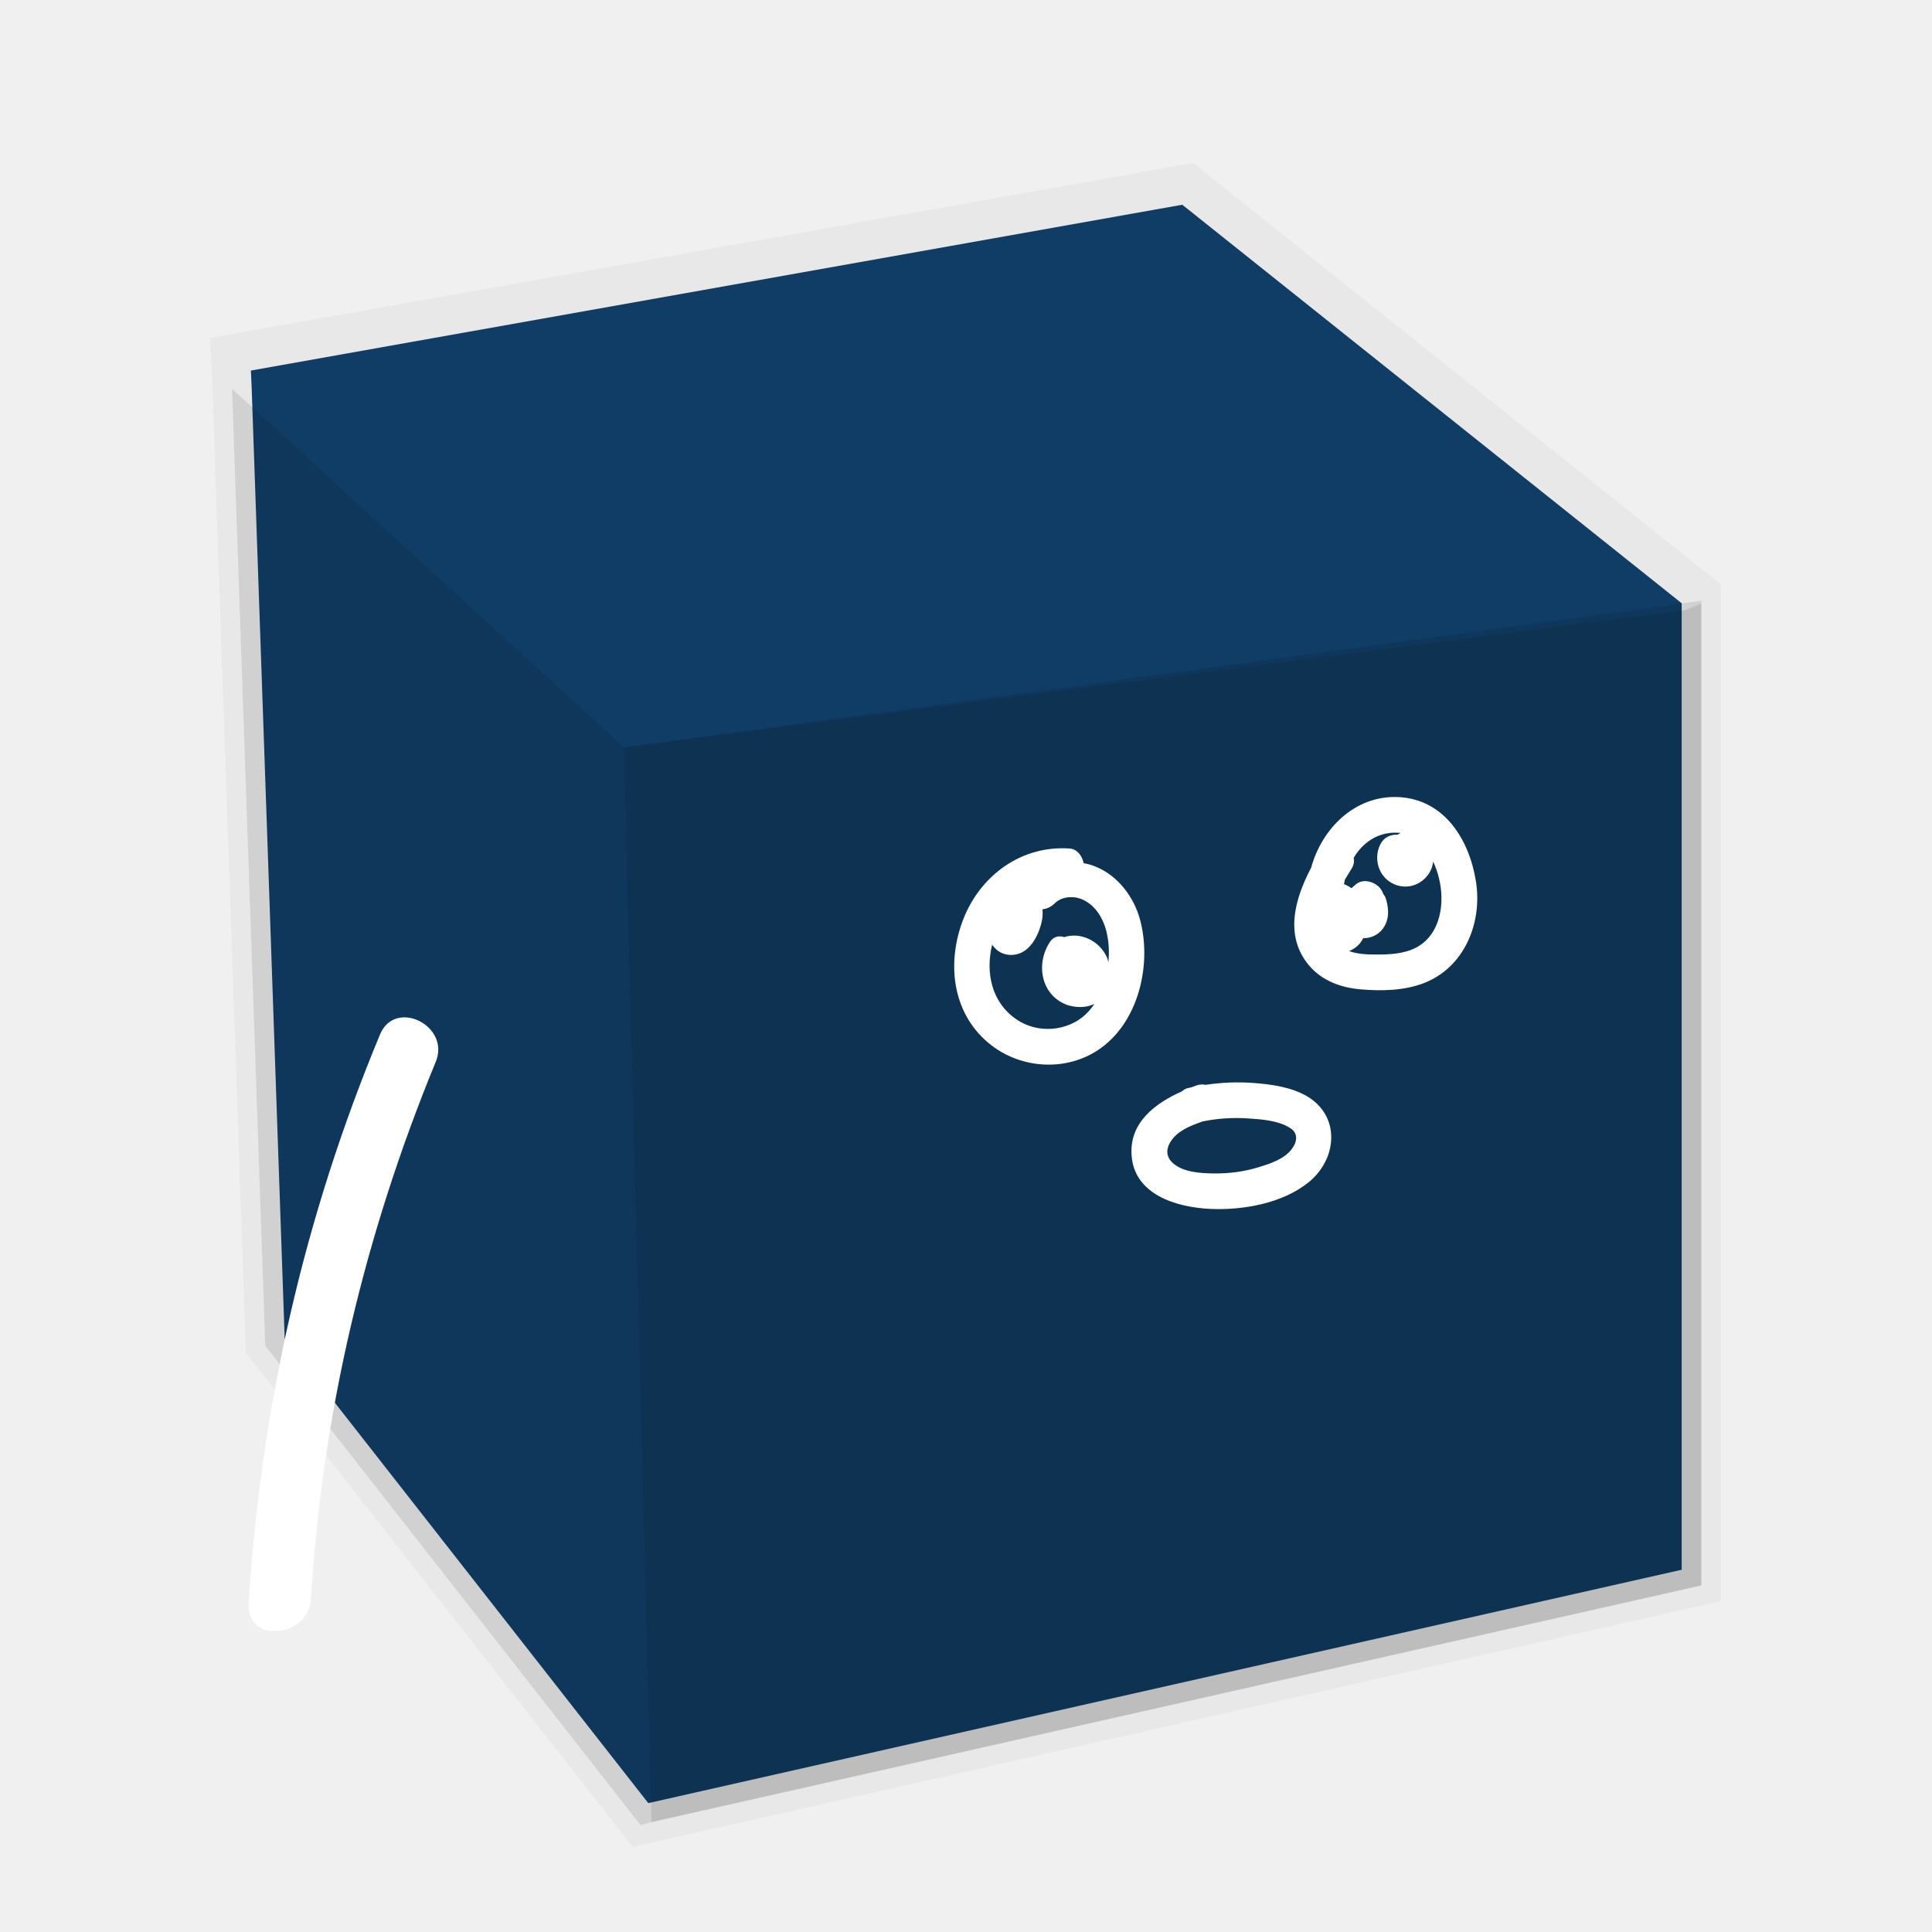
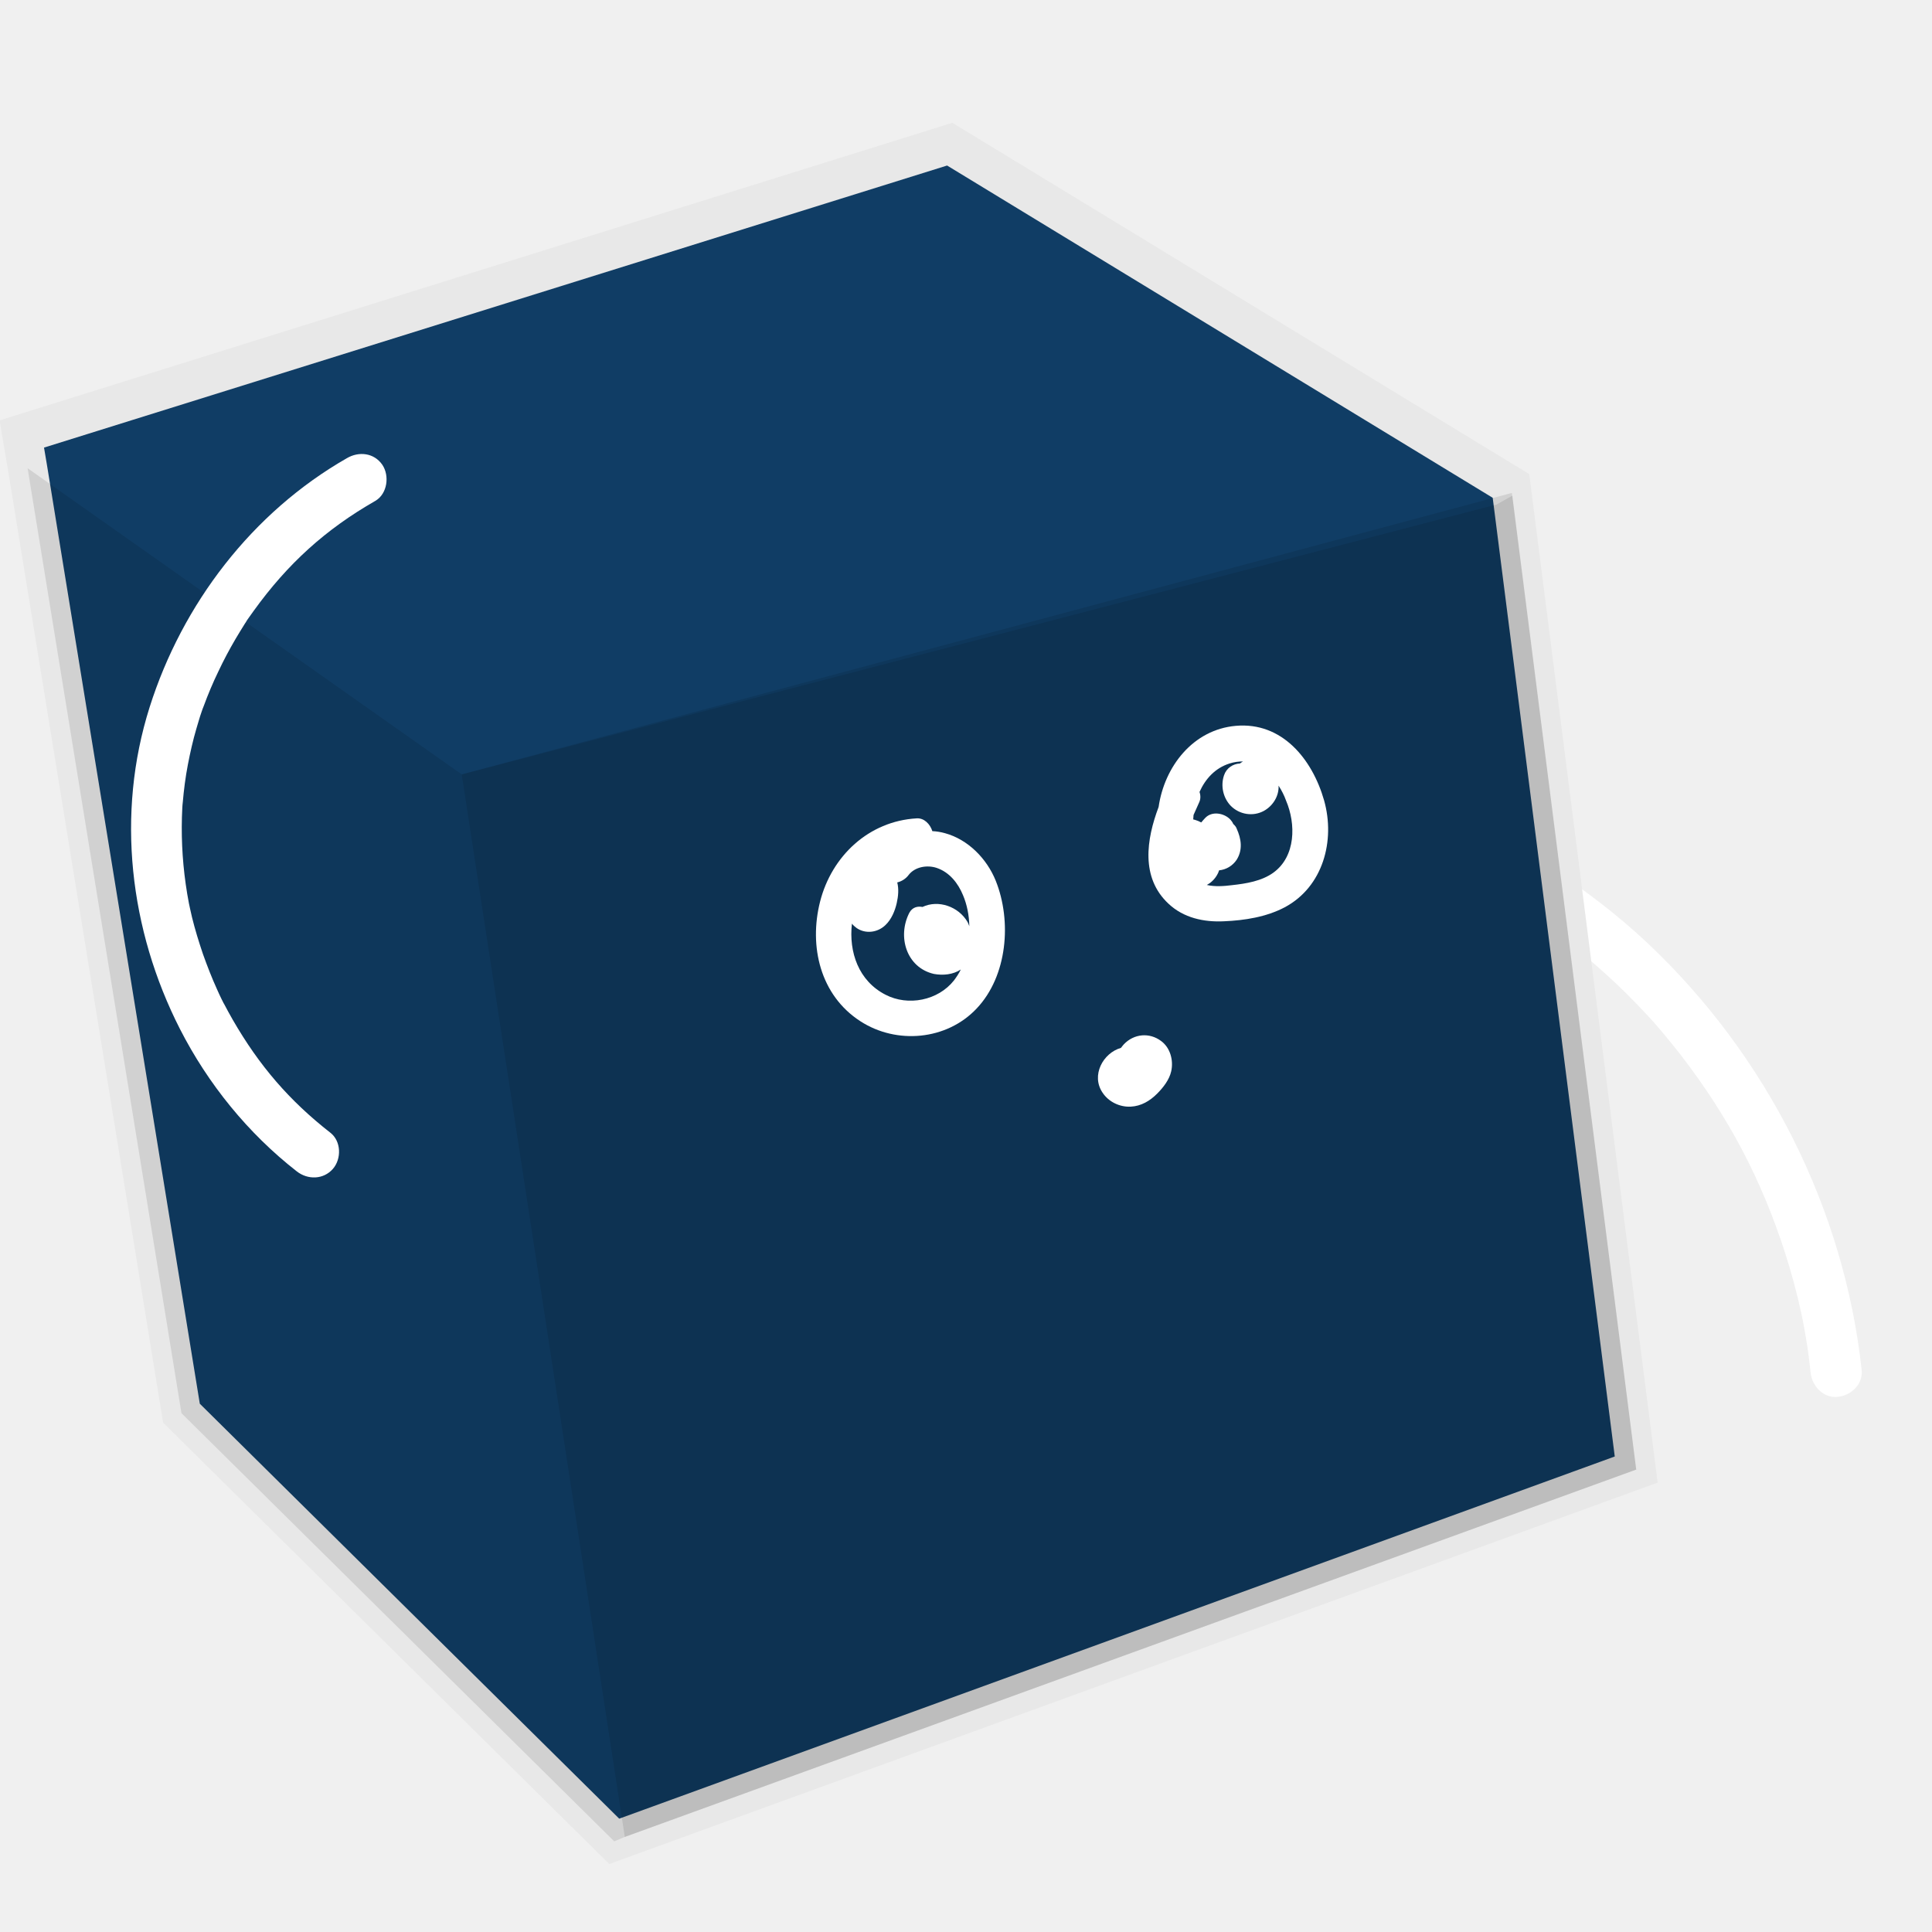
- <svg xmlns="http://www.w3.org/2000/svg" version="1.1" id="_x37_8bf026f-5d34-4e97-88cf-29aa2cfb8006" x="0px" y="0px" viewBox="244 41.3 1133.9 1133.9" style="enable-background:new 244 41.3 1133.9 1133.9;" xml:space="preserve">
+ <svg xmlns="http://www.w3.org/2000/svg" version="1.1" id="_x37_8bf026f-5d34-4e97-88cf-29aa2cfb8006" x="0px" y="0px" viewBox="269 -147 1133.9 1133.9" style="enable-background:new 269 -147 1133.9 1133.9;" xml:space="preserve">
  <style type="text/css">
- 	.st0{fill:#103D65;stroke:#E8E8E8;stroke-width:23.039;stroke-miterlimit:10;}
- 	.st1{opacity:0.1;enable-background:new    ;}
- 	.st2{fill:#FFFFFF;}
+ 	.st0{fill:#FFFFFF;}
+ 	.st1{fill:#103D65;stroke:#E8E8E8;stroke-width:23.039;stroke-miterlimit:10;}
+ 	.st2{opacity:0.1;enable-background:new    ;}
</style>
+   <path class="st0" d="M1361.6,656.9c-10.3-94.6-55.6-183.9-124.5-249.3c-19.4-18.4-40.7-34.5-63.4-48.6c-6.9-4.3-16.8,0-20.1,6.8  c-3.9,7.9-0.1,15.8,6.8,20.1c5.2,3.3,8.4,5.3,12.1,7.9c4.6,3.2,9.1,6.5,13.6,9.8c8.9,6.8,17.5,13.9,25.7,21.4  c8.3,7.5,16.2,15.4,23.8,23.6c1,1.1,2.1,2.2,3.1,3.4c-0.4-0.5-1.5-1.7,0.5,0.5c1.8,2.1,3.7,4.2,5.5,6.4c3.8,4.5,7.4,9,11,13.6  c27.7,36,47,72.5,60.8,115.3c3.8,11.8,7.1,23.9,9.7,36c0,0.1,0.5,2.6,0.6,2.9c0.2,1.2,0.5,2.4,0.7,3.6c0.6,3,1.1,6,1.6,9  c1.1,6.5,1.9,13.1,2.6,19.6c0.9,7.8,7.7,14.9,16,13.9C1355.5,672,1362.6,665.3,1361.6,656.9z" />
  <g>
-     <polygon class="st0" points="1242.5,389.8 1242.5,971.8 619.9,1112.4 399.7,831.1 380.2,269.5 379.3,249.2 941,149.2  " />
-     <polygon class="st1" points="1242.5,393.9 1242.5,971.8 626.4,1110.7 619.9,1112.4 399.7,831.1 380.2,269.5 610.2,480  " />
-     <polygon class="st1" points="1242.5,395.5 1242.5,971.8 626.4,1110.7 610.2,480 1232.8,399.5  " />
+     <polygon class="st1" points="1155.8,138.2 1229.3,715.5 629.5,933.7 375.5,682.4 285.2,127.8 281.8,107.7 826.4,-62.4  " />
+     <polygon class="st2" points="1156.3,142.3 1229.3,715.5 635.7,931.1 629.5,933.7 375.5,682.4 285.2,127.8 540,307.5  " />
+     <polygon class="st2" points="1156.6,143.9 1229.3,715.5 635.7,931.1 540,307.5 1147.4,149.1  " />
  </g>
-   <path class="st2" d="M467.1,648.3c-44.7,107.3-69.9,218.6-77.2,334.1c-1.6,23.6,35,20.3,36.6-2.4c6.5-108.9,31.7-214.6,73.2-315.4  C508.6,643.4,476.1,627.1,467.1,648.3z" />
-   <path class="st2" d="M913.2,581.4c-3.5-13.4-13-26.1-26-31.4c-2.4-1-4.8-1.7-7.2-2.1c-0.8-4.2-3.8-8.3-8.2-8.6  c-28.1-2-52.3,15.6-62.4,41.4c-9.8,25.1-6.9,54.5,14.6,72.6c19.3,16.3,48.8,17.5,68.6,1.2C913,637.8,919.7,606.2,913.2,581.4z   M894.5,606c-0.2-0.8-0.4-1.7-0.7-2.5c-4.1-9.8-15.4-15.4-25.2-12.2c-2.4-0.8-5.7-0.8-8.1,2.4c-8.9,13-5.7,31.7,9.8,37.4  c5.2,1.7,11.2,1.8,16-0.6c-1.4,2.1-3,4.1-4.8,5.8c-10.7,10.5-28.6,11.8-40.9,3.3c-14.7-10-18.3-27.5-14.3-43.9c0.6,1,1.5,2,2.5,2.9  c4.8,4.2,12,4.1,17,0.4c3.9-2.8,6.6-7.6,8.2-12c1.4-3.9,2.3-8,1.8-12c2.6-0.3,5.2-1.5,7.2-3.5c4.3-4.3,11.6-4.6,16.9-2  c7,3.4,11.3,10.4,13.3,17.8C894.7,593.1,895.2,599.6,894.5,606z" />
-   <path class="st2" d="M1110.3,559c-3.8-24.8-18.6-48.8-45.9-49.9c-25.3-1-44.6,18.5-50.9,41.5c-9.5,18-15.8,39.8-1.4,57.1  c7.7,9.3,19.2,13.4,31,14.3c12,1,24.9,0.7,36.3-3.6C1103.3,609.3,1114,583.3,1110.3,559z M1075.4,597.3c-7.4,4-16.6,4.3-24.9,4.2  c-4.7,0-10-0.3-14.7-2c2.5-1,4.8-2.6,6.6-4.9c0.7-0.9,1.2-1.8,1.7-2.7c4.1,0.1,8.2-1.6,11-4.9c4.4-5.4,4.2-11.9,2.3-18.2  c-0.3-1.1-0.9-2-1.6-2.9c-0.3-1-0.8-1.9-1.4-2.8c-3.1-4.2-10.1-6.5-14.6-2.8c-0.9,0.7-1.7,1.5-2.6,2.3c-1.4-1-2.9-1.8-4.4-2.4  c0.2-0.9,0.3-1.7,0.5-2.6c1.4-2.3,2.8-4.6,4.2-6.9c1.1-1.8,1.4-4,1-6c4.3-7.1,10.8-12.7,19.6-14.3c2.9-0.5,5.5-0.5,8-0.2  c-0.7,0.3-1.3,0.6-1.9,1c-4.1-0.3-8.2,1.7-10.1,5.7c-2.9,5.8-2.3,13,1.6,18.2c4.4,5.8,12.2,8.1,19,5.4c5.7-2.3,9.9-7.6,10.4-13.6  c1.4,3,2.5,6.1,3.3,9.3C1092.2,570.6,1089.8,589.5,1075.4,597.3z" />
-   <path class="st2" d="M1011.1,684.7c-9.2-5.4-20.9-7-31.4-7.8c-9.6-0.7-18.9-0.3-28.2,1.1c-1.7-0.4-3.6-0.3-5.7,0.5  c-0.9,0.3-1.8,0.7-2.7,1c-0.6,0.1-1.3,0.3-1.9,0.4c-1.4,0.3-2.5,1-3.5,1.9c-15.5,6.9-30.7,18.1-29.6,37.1  c1.3,23.6,26.5,31,46.1,31.9c19.2,0.9,42.5-3.2,57.8-15.6C1028.8,721.7,1031,696.5,1011.1,684.7z M1002.5,715.2  c-4.3,6.2-12.8,9-19.7,11.1c-8.6,2.7-17.6,3.8-26.6,3.7c-7.6-0.1-17.5-0.7-23.5-5.8c-5-4.2-4.4-9.6-0.5-14.5  c4.2-5.3,11.1-7.9,17.5-10.2c8.7-1.8,17.9-2.4,26.7-1.8c7.8,0.5,17.9,1.2,24.7,5.6C1005.8,706.1,1005.5,711,1002.5,715.2z" />
+   <path class="st0" d="M853.4,369.9c-5.2-12.9-16.2-24.2-29.8-27.9c-2.5-0.7-5-1.1-7.4-1.2c-1.3-4.1-4.8-7.8-9.2-7.5  c-28.1,1.6-49.9,22.1-56.7,48.9c-6.6,26.1,0,54.9,23.7,70.2c21.2,13.7,50.6,11.2,68.2-7.5C860.3,425.8,862.9,393.6,853.4,369.9z   M837.9,396.6c-0.3-0.8-0.6-1.6-1-2.4c-5.3-9.2-17.2-13.3-26.5-8.9c-2.5-0.5-5.8-0.1-7.7,3.4c-7.2,14-1.7,32.2,14.4,35.9  c5.4,1,11.3,0.4,15.8-2.6c-1.1,2.3-2.5,4.4-4,6.4c-9.3,11.8-26.9,15.3-40.2,8.4c-15.8-8.1-21.6-25-19.7-41.7  c0.7,0.9,1.7,1.8,2.8,2.6c5.3,3.6,12.4,2.6,16.9-1.8c3.5-3.3,5.6-8.4,6.6-12.9c0.9-4,1.3-8.2,0.3-12.1c2.5-0.6,5-2.1,6.7-4.4  c3.7-4.8,10.9-6,16.5-4.1c7.4,2.5,12.5,8.9,15.4,16C836.5,383.8,837.8,390.2,837.9,396.6z" />
+   <path class="st0" d="M1046.1,322.7c-6.9-24.1-24.6-46.1-51.8-43.7c-25.2,2.2-41.9,24-45.3,47.6c-7.2,19.1-10.6,41.5,5.8,56.8  c8.8,8.3,20.7,10.9,32.6,10.3c12-0.5,24.8-2.5,35.6-8.2C1045.5,373.5,1052.8,346.4,1046.1,322.7z M1016.3,365.2  c-6.8,4.9-15.9,6.4-24.2,7.3c-4.7,0.6-10,1-14.8-0.1c2.4-1.3,4.4-3.2,5.9-5.7c0.6-1,1-1.9,1.3-2.9c4.1-0.4,7.9-2.6,10.3-6.2  c3.7-5.9,2.7-12.3,0-18.3c-0.4-1.1-1.1-1.9-2-2.7c-0.4-1-1-1.8-1.7-2.6c-3.6-3.8-10.8-5.2-14.8-0.9c-0.8,0.8-1.5,1.7-2.3,2.6  c-1.5-0.8-3.1-1.4-4.7-1.8c0.1-0.9,0.1-1.7,0.2-2.6c1.1-2.5,2.2-4.9,3.3-7.4c0.9-1.9,0.9-4.1,0.2-6.1c3.4-7.6,9.1-14,17.6-16.7  c2.8-0.9,5.4-1.2,7.9-1.2c-0.7,0.4-1.2,0.8-1.8,1.2c-4.1,0.2-7.9,2.7-9.3,6.9c-2.1,6.1-0.6,13.2,3.9,17.9c5.1,5.2,13.1,6.5,19.5,3  c5.4-3,8.9-8.8,8.6-14.8c1.8,2.8,3.3,5.7,4.4,8.8C1029.6,336.5,1029.6,355.6,1016.3,365.2z" />
+   <path class="st0" d="M950.5,464c-6.9-5.2-16-4.3-21.9,1.9c-0.6,0.7-1.2,1.4-1.7,2.1c-10.5,3-17.7,16.1-10.8,26.3  c3.6,5.4,10,8.5,16.5,8.2c6.2-0.3,11.3-3.4,15.5-7.6c3.6-3.6,7.2-8.2,8.3-13.2C957.8,475.4,955.9,468,950.5,464z" />
+   <path class="st0" d="M493.4,125.8c-4.9-7.1-13.8-8-20.8-3.9C417,153.7,376,207.4,356.8,268.1C337,330.7,345,398.8,374.6,456.9  c16.5,32.3,39.9,61.2,68.6,83.6c6.4,5,15.6,4.9,21.2-1.5c5.1-5.9,4.9-16.2-1.5-21.2c-24.1-18.8-41.8-39.4-57.3-66.3  c-1.8-3.1-3.5-6.3-5.2-9.5c0,0,0-0.1-0.1-0.1c-0.4-0.9-0.9-1.8-1.3-2.6c-0.9-1.9-1.8-3.7-2.6-5.6c-3.1-6.8-5.8-13.8-8.3-20.8  c-2.4-7.1-4.6-14.2-6.4-21.5c-0.4-1.8-0.8-3.5-1.2-5.3c0-0.2-0.3-1.4-0.4-1.9c-0.1-0.4-0.2-0.9-0.2-0.9c-0.7-3.8-1.4-7.6-1.9-11.4  c-2.1-14.8-2.8-29.9-2-44.9c0-0.2,0.2-3,0.3-3.4c0.2-1.8,0.3-3.5,0.5-5.2c0.4-3.7,0.9-7.5,1.5-11.2c1.2-7.2,2.7-14.3,4.5-21.3  c0.9-3.4,1.9-6.8,2.9-10.1c0.5-1.7,1-3.3,1.6-5c0.4-1.2,0.8-2.3,1.3-3.5c2.5-6.8,5.3-13.5,8.5-20.1c3.1-6.6,6.5-13,10.2-19.3  c1.8-3,3.6-6,5.5-9c0.1-0.1,0.7-1,1-1.6c0.3-0.4,0.6-0.9,0.6-0.9c1.2-1.6,2.3-3.3,3.5-4.9c19.9-27.6,42.1-47.8,71.5-64.6  C496.4,142.7,497.7,132.2,493.4,125.8z" />
</svg>
